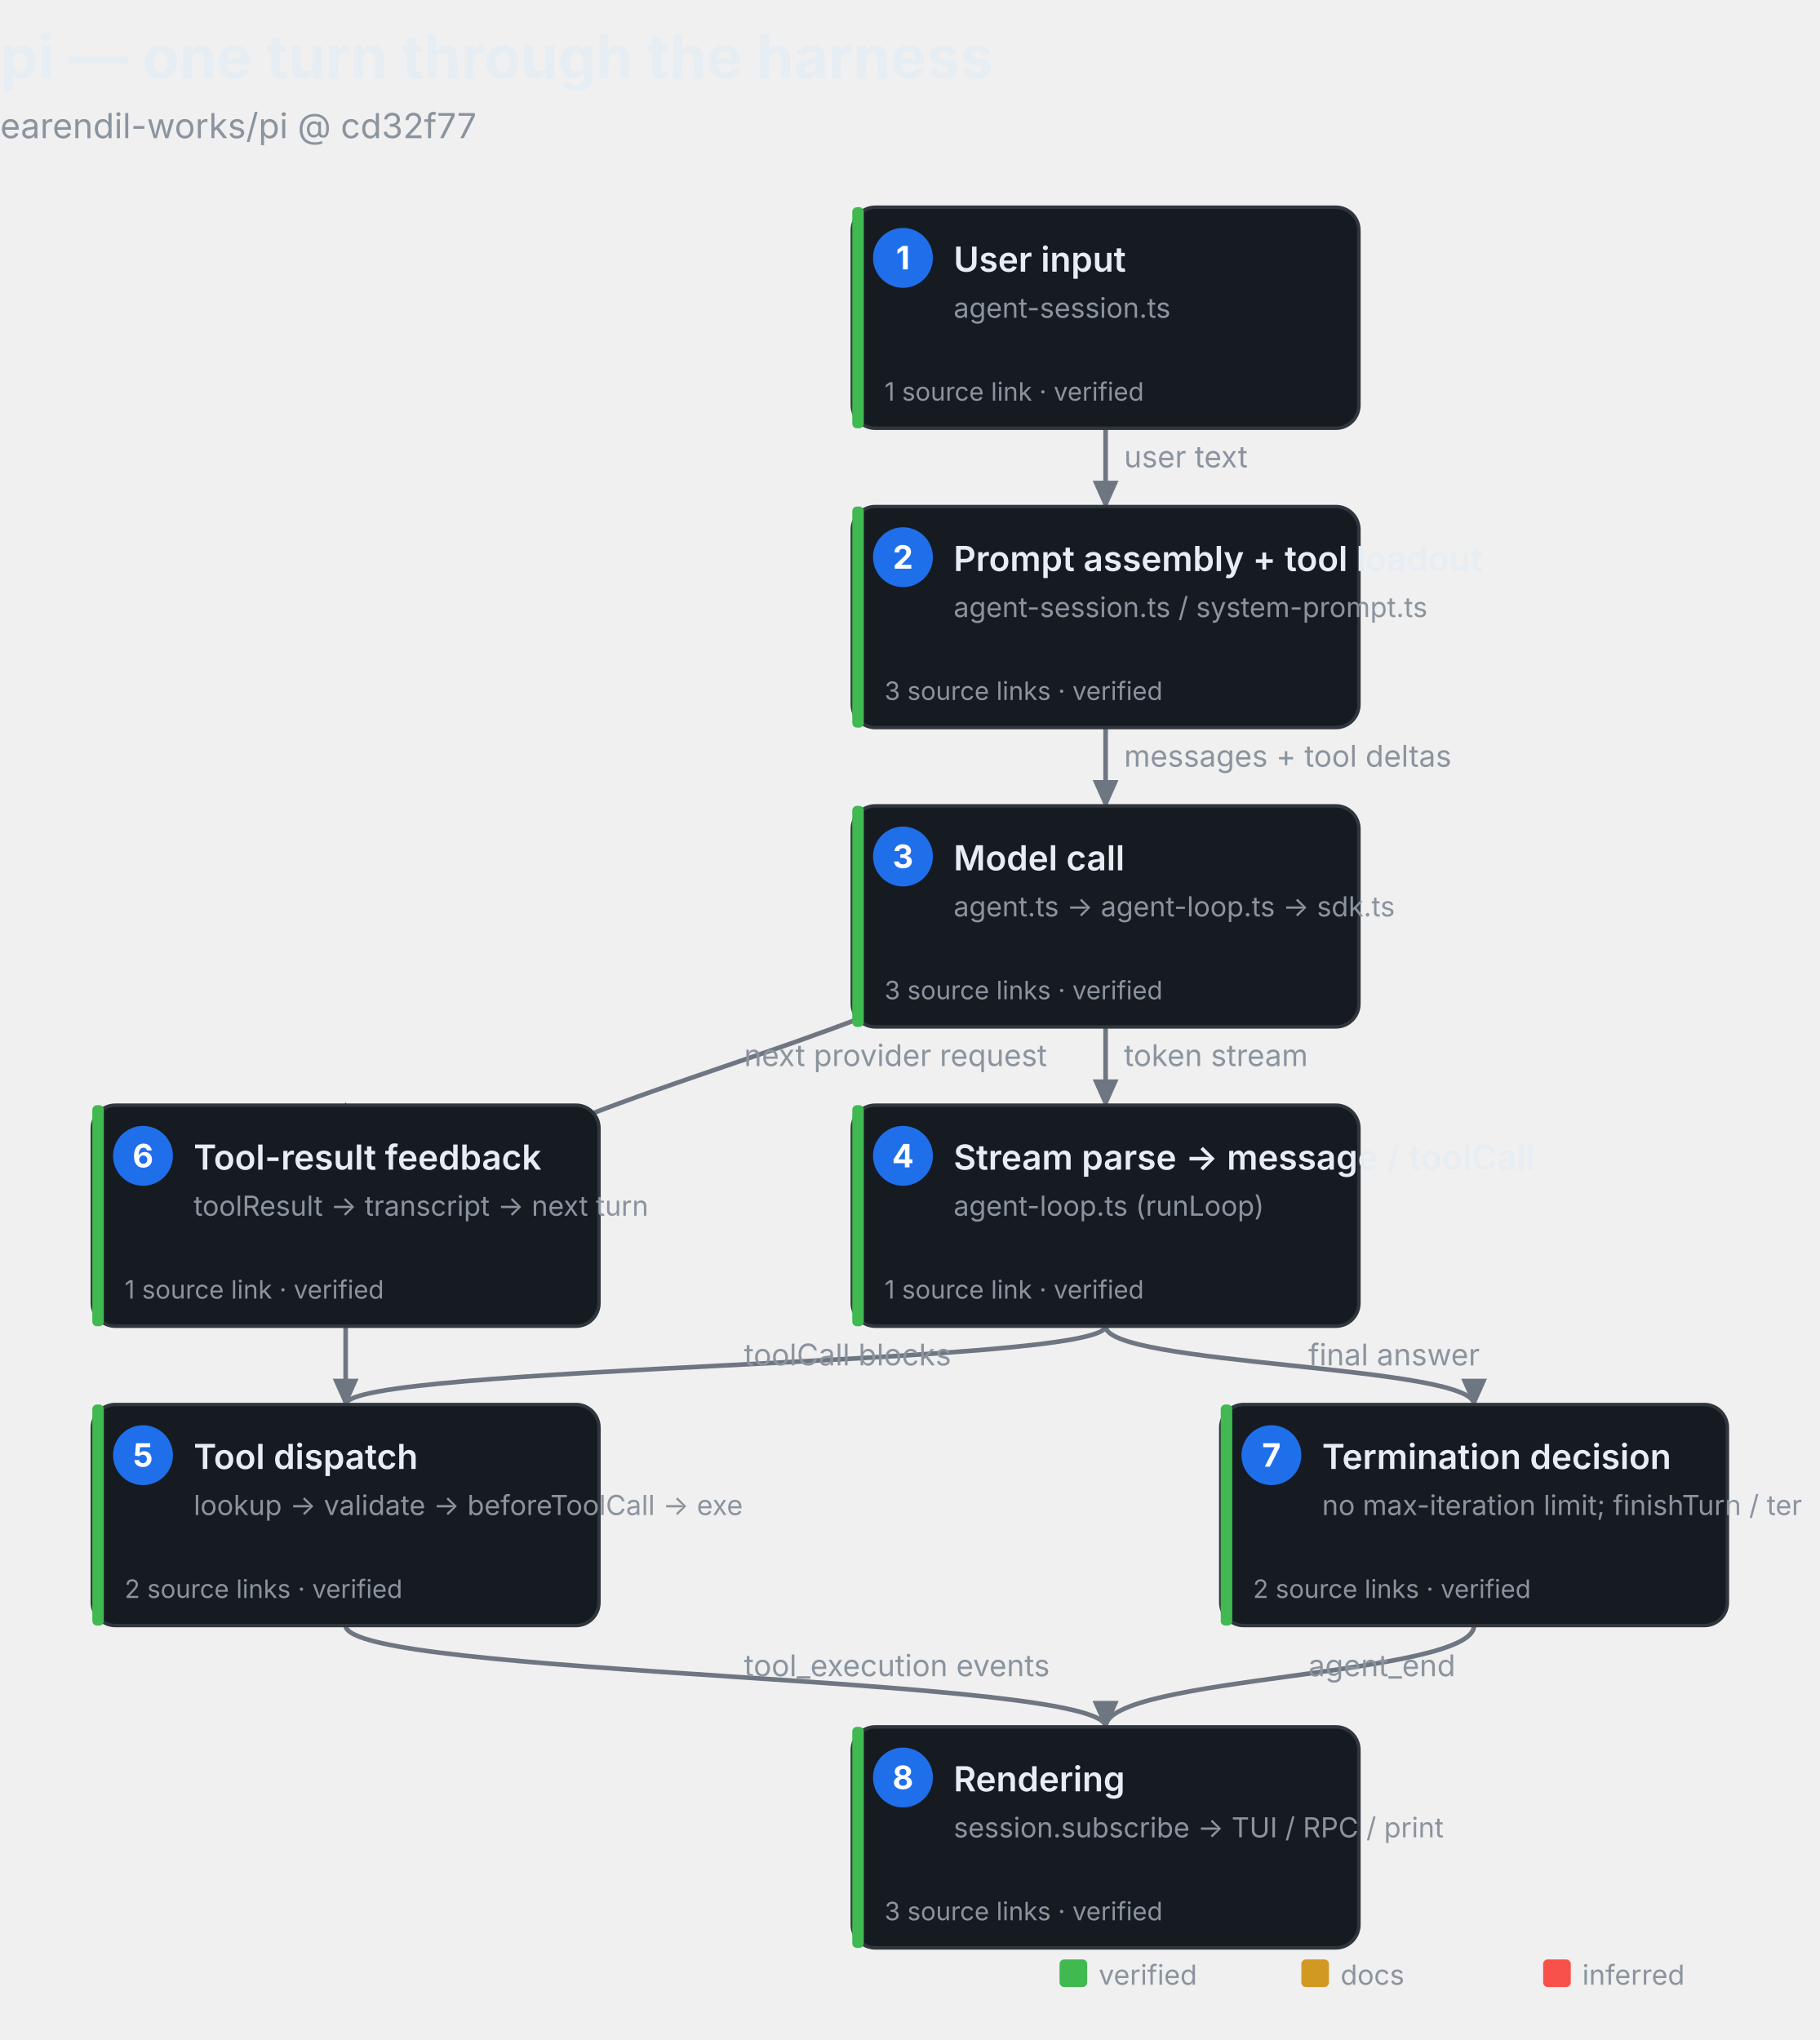
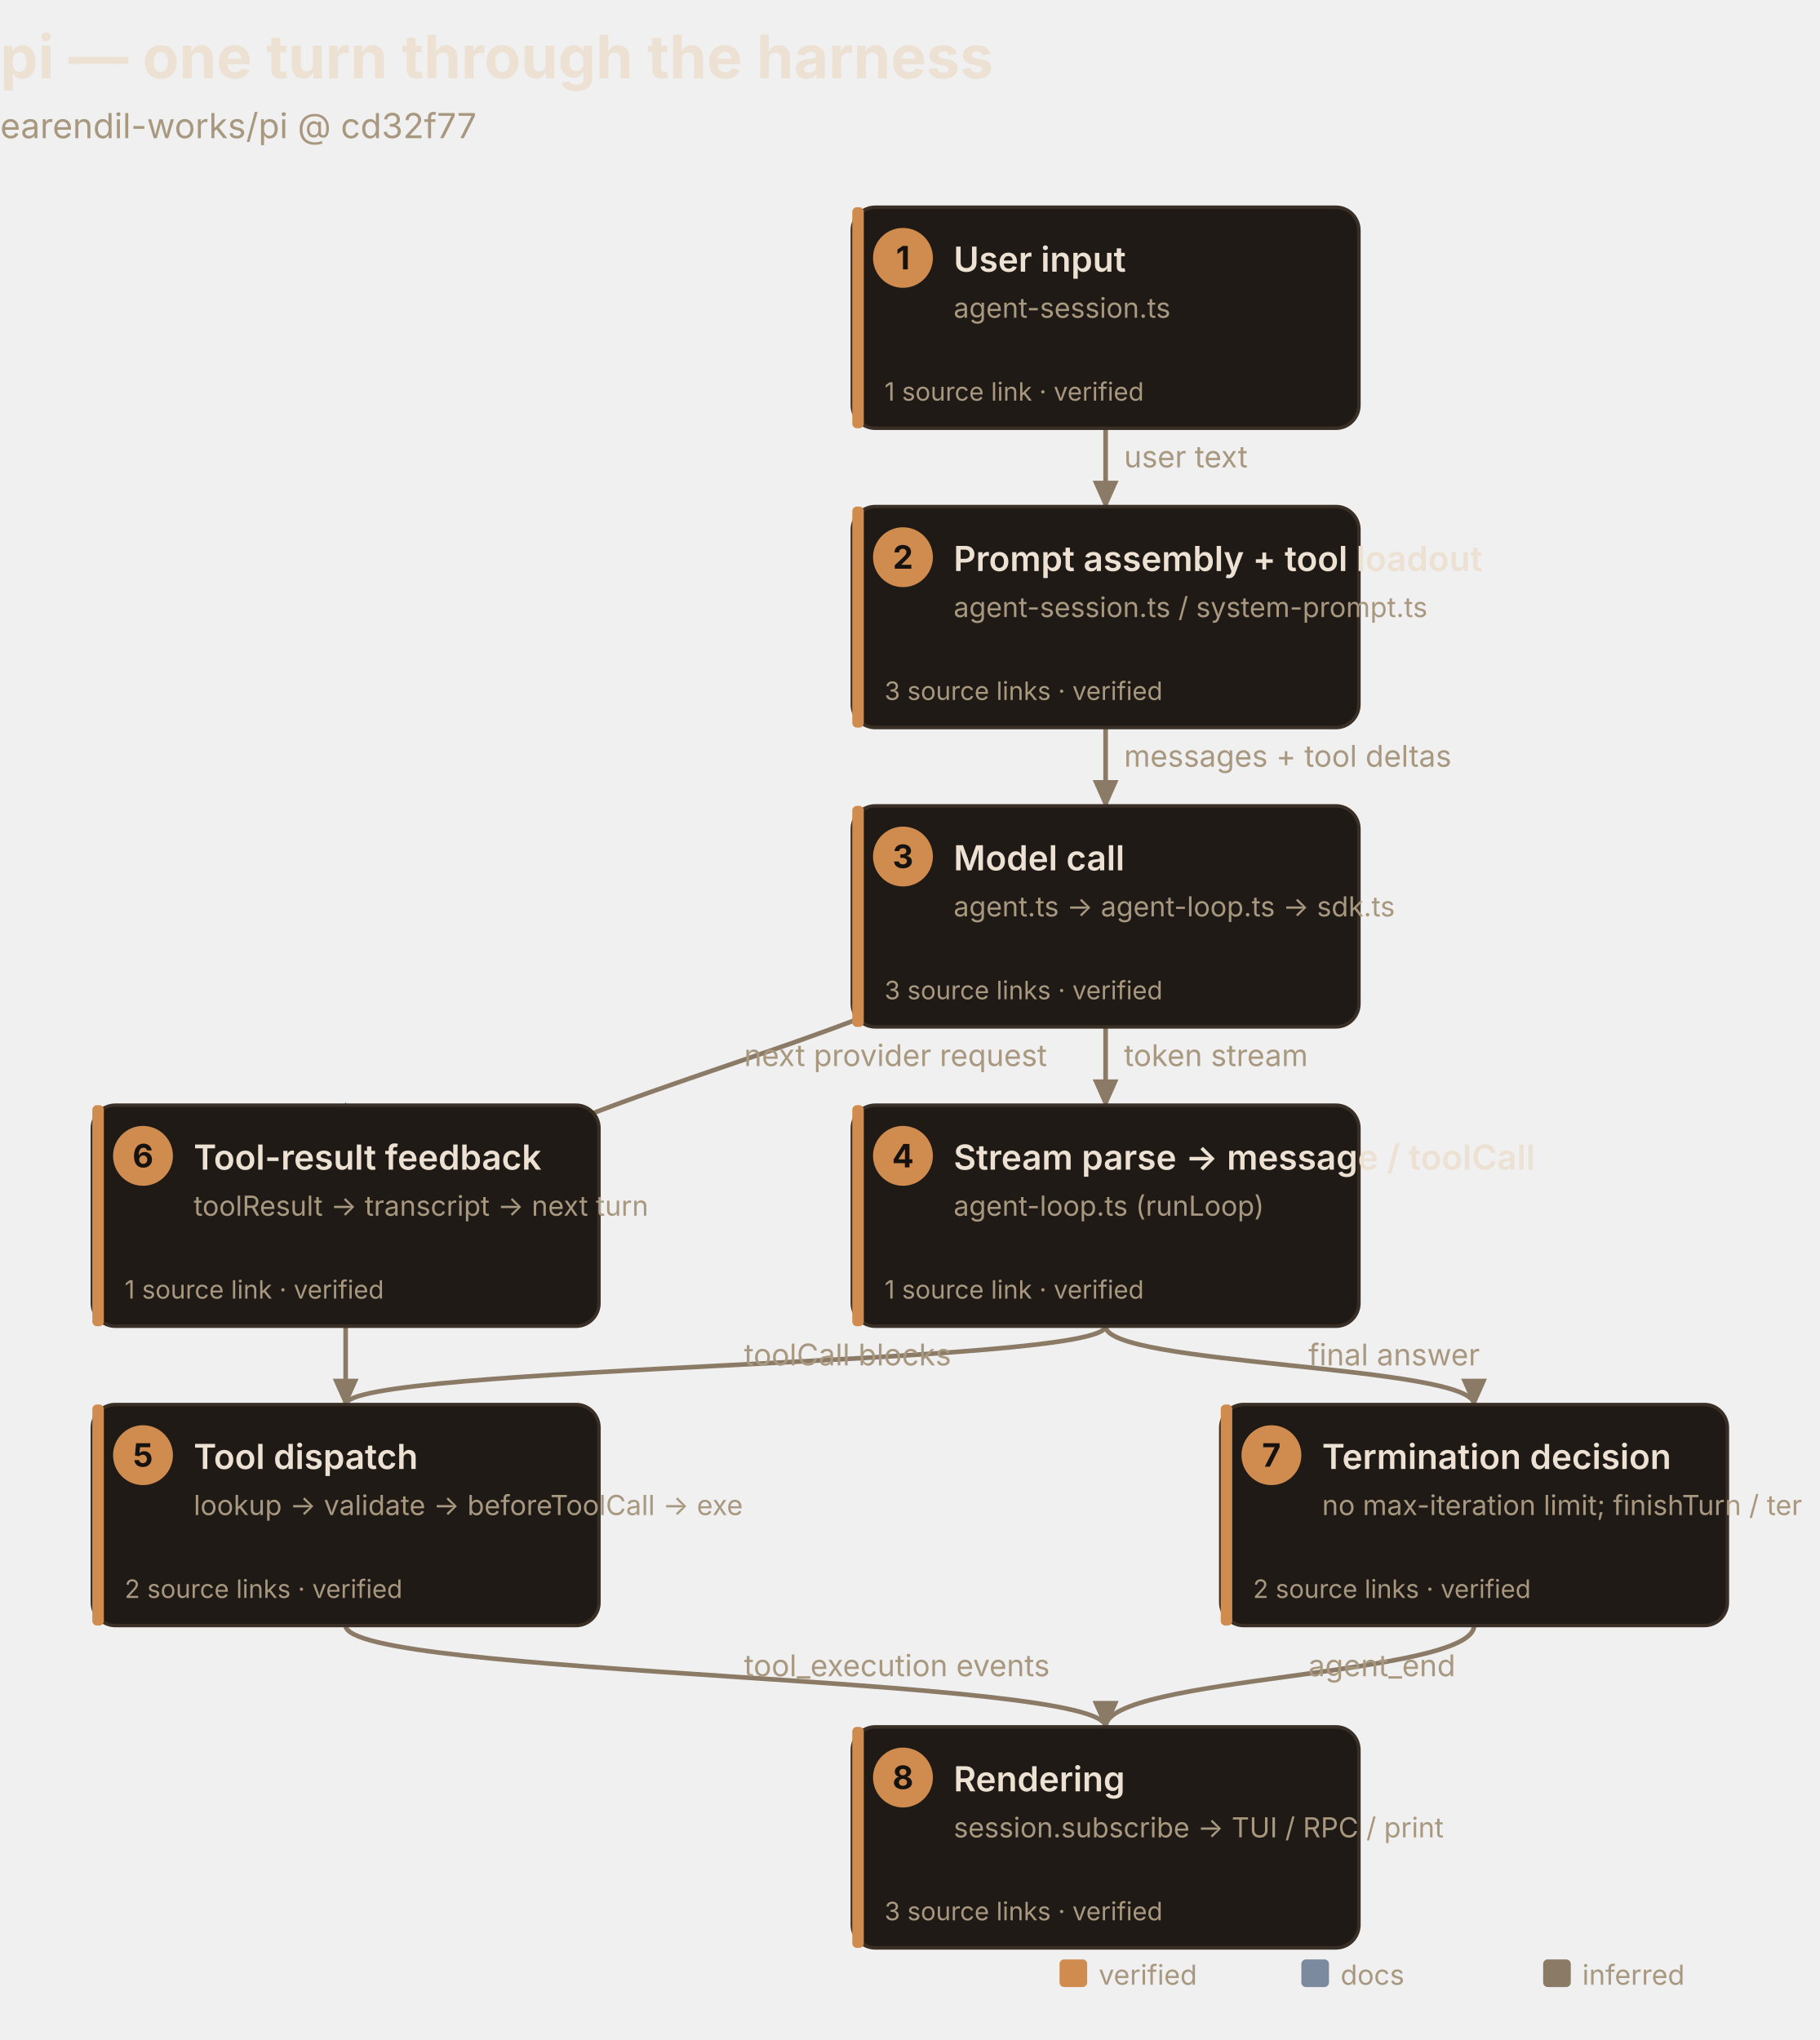
<svg xmlns="http://www.w3.org/2000/svg" viewBox="-180 -70 790 886" width="1600" height="1794" font-family="system-ui, -apple-system, sans-serif">
  <defs>
    <marker id="arrow" viewBox="0 0 10 10" refX="8" refY="5" markerWidth="7" markerHeight="7" orient="auto-start-reverse">
-       <path d="M 0 1 L 9 5 L 0 9 z" fill="#6e7681" />
+       <path d="M 0 1 L 9 5 L 0 9 z" fill="#8a7a66" />
    </marker>
  </defs>
-   <text x="-180" y="-36" font-size="26" font-weight="700" fill="#e6edf3">pi — one turn through the harness</text>
-   <text x="-180" y="-10" font-size="15" fill="#8b949e">earendil-works/pi @ cd32f77</text>
+   <text x="-180" y="-36" font-size="26" font-weight="700" fill="#ece1d3">pi — one turn through the harness</text>
+   <text x="-180" y="-10" font-size="15" fill="#a89880">earendil-works/pi @ cd32f77</text>
  <g>
-     <path d="M 300.0 116 C 300.0 133.0, 300.0 133.0, 300.0 150" fill="none" stroke="#6e7681" stroke-width="2" marker-end="url(#arrow)" />
-     <text x="308.0" y="133.0" font-size="13" fill="#8b949e">user text</text>
-     <path d="M 300.0 246 C 300.0 263.0, 300.0 263.0, 300.0 280" fill="none" stroke="#6e7681" stroke-width="2" marker-end="url(#arrow)" />
-     <text x="308.0" y="263.0" font-size="13" fill="#8b949e">messages + tool deltas</text>
-     <path d="M 300.0 376 C 300.0 393.0, 300.0 393.0, 300.0 410" fill="none" stroke="#6e7681" stroke-width="2" marker-end="url(#arrow)" />
-     <text x="308.0" y="393.0" font-size="13" fill="#8b949e">token stream</text>
-     <path d="M 300.0 506 C 300.0 523.0, -30.0 523.0, -30.0 540" fill="none" stroke="#6e7681" stroke-width="2" marker-end="url(#arrow)" />
-     <text x="143.0" y="523.0" font-size="13" fill="#8b949e">toolCall blocks</text>
-     <path d="M 300.0 506 C 300.0 523.0, 460.0 523.0, 460.0 540" fill="none" stroke="#6e7681" stroke-width="2" marker-end="url(#arrow)" />
-     <text x="388.0" y="523.0" font-size="13" fill="#8b949e">final answer</text>
-     <path d="M 460.0 636 C 460.0 658.0, 300.0 658.0, 300.0 680" fill="none" stroke="#6e7681" stroke-width="2" marker-end="url(#arrow)" />
-     <text x="388.0" y="658.0" font-size="13" fill="#8b949e">agent_end</text>
-     <path d="M -30.0 636 C -30.0 658.0, 300.0 658.0, 300.0 680" fill="none" stroke="#6e7681" stroke-width="2" marker-end="url(#arrow)" />
-     <text x="143.0" y="658.0" font-size="13" fill="#8b949e">tool_execution events</text>
-     <path d="M -30.0 636 C -30.0 523.0, -30.0 523.0, -30.0 410" fill="none" stroke="#6e7681" stroke-width="2" marker-end="url(#arrow)" />
-     <path d="M -30.0 506 C -30.0 393.0, 300.0 393.0, 300.0 280" fill="none" stroke="#6e7681" stroke-width="2" marker-end="url(#arrow)" />
-     <text x="143.0" y="393.0" font-size="13" fill="#8b949e">next provider request</text>
+     <path d="M 300.0 116 C 300.0 133.0, 300.0 133.0, 300.0 150" fill="none" stroke="#8a7a66" stroke-width="2" marker-end="url(#arrow)" />
+     <text x="308.0" y="133.0" font-size="13" fill="#a89880">user text</text>
+     <path d="M 300.0 246 C 300.0 263.0, 300.0 263.0, 300.0 280" fill="none" stroke="#8a7a66" stroke-width="2" marker-end="url(#arrow)" />
+     <text x="308.0" y="263.0" font-size="13" fill="#a89880">messages + tool deltas</text>
+     <path d="M 300.0 376 C 300.0 393.0, 300.0 393.0, 300.0 410" fill="none" stroke="#8a7a66" stroke-width="2" marker-end="url(#arrow)" />
+     <text x="308.0" y="393.0" font-size="13" fill="#a89880">token stream</text>
+     <path d="M 300.0 506 C 300.0 523.0, -30.0 523.0, -30.0 540" fill="none" stroke="#8a7a66" stroke-width="2" marker-end="url(#arrow)" />
+     <text x="143.0" y="523.0" font-size="13" fill="#a89880">toolCall blocks</text>
+     <path d="M 300.0 506 C 300.0 523.0, 460.0 523.0, 460.0 540" fill="none" stroke="#8a7a66" stroke-width="2" marker-end="url(#arrow)" />
+     <text x="388.0" y="523.0" font-size="13" fill="#a89880">final answer</text>
+     <path d="M 460.0 636 C 460.0 658.0, 300.0 658.0, 300.0 680" fill="none" stroke="#8a7a66" stroke-width="2" marker-end="url(#arrow)" />
+     <text x="388.0" y="658.0" font-size="13" fill="#a89880">agent_end</text>
+     <path d="M -30.0 636 C -30.0 658.0, 300.0 658.0, 300.0 680" fill="none" stroke="#8a7a66" stroke-width="2" marker-end="url(#arrow)" />
+     <text x="143.0" y="658.0" font-size="13" fill="#a89880">tool_execution events</text>
+     <path d="M -30.0 636 C -30.0 523.0, -30.0 523.0, -30.0 410" fill="none" stroke="#8a7a66" stroke-width="2" marker-end="url(#arrow)" />
+     <path d="M -30.0 506 C -30.0 393.0, 300.0 393.0, 300.0 280" fill="none" stroke="#8a7a66" stroke-width="2" marker-end="url(#arrow)" />
+     <text x="143.0" y="393.0" font-size="13" fill="#a89880">next provider request</text>
  </g>
  <g>
-     <rect x="190" y="20" width="220" height="96" rx="10" fill="#161b22" stroke="#30363d" stroke-width="1.5" />
-     <rect x="190" y="20" width="5" height="96" rx="2" fill="#3fb950" />
-     <circle cx="212" cy="42" r="13" fill="#1f6feb" />
-     <text x="212" y="47" text-anchor="middle" font-size="14" font-weight="700" fill="#ffffff">1</text>
-     <text x="234" y="48" font-size="15" font-weight="600" fill="#e6edf3">User input</text>
-     <text x="234" y="68" font-size="12" fill="#8b949e">agent-session.ts</text>
-     <text x="204" y="104" font-size="11" fill="#8b949e">1 source link · verified</text>
-     <rect x="190" y="150" width="220" height="96" rx="10" fill="#161b22" stroke="#30363d" stroke-width="1.5" />
-     <rect x="190" y="150" width="5" height="96" rx="2" fill="#3fb950" />
-     <circle cx="212" cy="172" r="13" fill="#1f6feb" />
-     <text x="212" y="177" text-anchor="middle" font-size="14" font-weight="700" fill="#ffffff">2</text>
-     <text x="234" y="178" font-size="15" font-weight="600" fill="#e6edf3">Prompt assembly + tool loadout</text>
-     <text x="234" y="198" font-size="12" fill="#8b949e">agent-session.ts / system-prompt.ts</text>
-     <text x="204" y="234" font-size="11" fill="#8b949e">3 source links · verified</text>
-     <rect x="190" y="280" width="220" height="96" rx="10" fill="#161b22" stroke="#30363d" stroke-width="1.5" />
-     <rect x="190" y="280" width="5" height="96" rx="2" fill="#3fb950" />
-     <circle cx="212" cy="302" r="13" fill="#1f6feb" />
-     <text x="212" y="307" text-anchor="middle" font-size="14" font-weight="700" fill="#ffffff">3</text>
-     <text x="234" y="308" font-size="15" font-weight="600" fill="#e6edf3">Model call</text>
-     <text x="234" y="328" font-size="12" fill="#8b949e">agent.ts → agent-loop.ts → sdk.ts</text>
-     <text x="204" y="364" font-size="11" fill="#8b949e">3 source links · verified</text>
-     <rect x="190" y="410" width="220" height="96" rx="10" fill="#161b22" stroke="#30363d" stroke-width="1.5" />
-     <rect x="190" y="410" width="5" height="96" rx="2" fill="#3fb950" />
-     <circle cx="212" cy="432" r="13" fill="#1f6feb" />
-     <text x="212" y="437" text-anchor="middle" font-size="14" font-weight="700" fill="#ffffff">4</text>
-     <text x="234" y="438" font-size="15" font-weight="600" fill="#e6edf3">Stream parse → message / toolCall</text>
-     <text x="234" y="458" font-size="12" fill="#8b949e">agent-loop.ts (runLoop)</text>
-     <text x="204" y="494" font-size="11" fill="#8b949e">1 source link · verified</text>
-     <rect x="-140" y="540" width="220" height="96" rx="10" fill="#161b22" stroke="#30363d" stroke-width="1.5" />
-     <rect x="-140" y="540" width="5" height="96" rx="2" fill="#3fb950" />
-     <circle cx="-118" cy="562" r="13" fill="#1f6feb" />
-     <text x="-118" y="567" text-anchor="middle" font-size="14" font-weight="700" fill="#ffffff">5</text>
-     <text x="-96" y="568" font-size="15" font-weight="600" fill="#e6edf3">Tool dispatch</text>
-     <text x="-96" y="588" font-size="12" fill="#8b949e">lookup → validate → beforeToolCall → exe</text>
-     <text x="-126" y="624" font-size="11" fill="#8b949e">2 source links · verified</text>
-     <rect x="350" y="540" width="220" height="96" rx="10" fill="#161b22" stroke="#30363d" stroke-width="1.5" />
-     <rect x="350" y="540" width="5" height="96" rx="2" fill="#3fb950" />
-     <circle cx="372" cy="562" r="13" fill="#1f6feb" />
-     <text x="372" y="567" text-anchor="middle" font-size="14" font-weight="700" fill="#ffffff">7</text>
-     <text x="394" y="568" font-size="15" font-weight="600" fill="#e6edf3">Termination decision</text>
-     <text x="394" y="588" font-size="12" fill="#8b949e">no max-iteration limit; finishTurn / ter</text>
-     <text x="364" y="624" font-size="11" fill="#8b949e">2 source links · verified</text>
-     <rect x="190" y="680" width="220" height="96" rx="10" fill="#161b22" stroke="#30363d" stroke-width="1.5" />
-     <rect x="190" y="680" width="5" height="96" rx="2" fill="#3fb950" />
-     <circle cx="212" cy="702" r="13" fill="#1f6feb" />
-     <text x="212" y="707" text-anchor="middle" font-size="14" font-weight="700" fill="#ffffff">8</text>
-     <text x="234" y="708" font-size="15" font-weight="600" fill="#e6edf3">Rendering</text>
-     <text x="234" y="728" font-size="12" fill="#8b949e">session.subscribe → TUI / RPC / print</text>
-     <text x="204" y="764" font-size="11" fill="#8b949e">3 source links · verified</text>
-     <rect x="-140" y="410" width="220" height="96" rx="10" fill="#161b22" stroke="#30363d" stroke-width="1.5" />
-     <rect x="-140" y="410" width="5" height="96" rx="2" fill="#3fb950" />
-     <circle cx="-118" cy="432" r="13" fill="#1f6feb" />
-     <text x="-118" y="437" text-anchor="middle" font-size="14" font-weight="700" fill="#ffffff">6</text>
-     <text x="-96" y="438" font-size="15" font-weight="600" fill="#e6edf3">Tool-result feedback</text>
-     <text x="-96" y="458" font-size="12" fill="#8b949e">toolResult → transcript → next turn</text>
-     <text x="-126" y="494" font-size="11" fill="#8b949e">1 source link · verified</text>
+     <rect x="190" y="20" width="220" height="96" rx="10" fill="#1f1a15" stroke="#3a2f26" stroke-width="1.5" />
+     <rect x="190" y="20" width="5" height="96" rx="2" fill="#d08c4e" />
+     <circle cx="212" cy="42" r="13" fill="#d08c4e" />
+     <text x="212" y="47" text-anchor="middle" font-size="14" font-weight="700" fill="#161210">1</text>
+     <text x="234" y="48" font-size="15" font-weight="600" fill="#ece1d3">User input</text>
+     <text x="234" y="68" font-size="12" fill="#a89880">agent-session.ts</text>
+     <text x="204" y="104" font-size="11" fill="#a89880">1 source link · verified</text>
+     <rect x="190" y="150" width="220" height="96" rx="10" fill="#1f1a15" stroke="#3a2f26" stroke-width="1.5" />
+     <rect x="190" y="150" width="5" height="96" rx="2" fill="#d08c4e" />
+     <circle cx="212" cy="172" r="13" fill="#d08c4e" />
+     <text x="212" y="177" text-anchor="middle" font-size="14" font-weight="700" fill="#161210">2</text>
+     <text x="234" y="178" font-size="15" font-weight="600" fill="#ece1d3">Prompt assembly + tool loadout</text>
+     <text x="234" y="198" font-size="12" fill="#a89880">agent-session.ts / system-prompt.ts</text>
+     <text x="204" y="234" font-size="11" fill="#a89880">3 source links · verified</text>
+     <rect x="190" y="280" width="220" height="96" rx="10" fill="#1f1a15" stroke="#3a2f26" stroke-width="1.5" />
+     <rect x="190" y="280" width="5" height="96" rx="2" fill="#d08c4e" />
+     <circle cx="212" cy="302" r="13" fill="#d08c4e" />
+     <text x="212" y="307" text-anchor="middle" font-size="14" font-weight="700" fill="#161210">3</text>
+     <text x="234" y="308" font-size="15" font-weight="600" fill="#ece1d3">Model call</text>
+     <text x="234" y="328" font-size="12" fill="#a89880">agent.ts → agent-loop.ts → sdk.ts</text>
+     <text x="204" y="364" font-size="11" fill="#a89880">3 source links · verified</text>
+     <rect x="190" y="410" width="220" height="96" rx="10" fill="#1f1a15" stroke="#3a2f26" stroke-width="1.5" />
+     <rect x="190" y="410" width="5" height="96" rx="2" fill="#d08c4e" />
+     <circle cx="212" cy="432" r="13" fill="#d08c4e" />
+     <text x="212" y="437" text-anchor="middle" font-size="14" font-weight="700" fill="#161210">4</text>
+     <text x="234" y="438" font-size="15" font-weight="600" fill="#ece1d3">Stream parse → message / toolCall</text>
+     <text x="234" y="458" font-size="12" fill="#a89880">agent-loop.ts (runLoop)</text>
+     <text x="204" y="494" font-size="11" fill="#a89880">1 source link · verified</text>
+     <rect x="-140" y="540" width="220" height="96" rx="10" fill="#1f1a15" stroke="#3a2f26" stroke-width="1.5" />
+     <rect x="-140" y="540" width="5" height="96" rx="2" fill="#d08c4e" />
+     <circle cx="-118" cy="562" r="13" fill="#d08c4e" />
+     <text x="-118" y="567" text-anchor="middle" font-size="14" font-weight="700" fill="#161210">5</text>
+     <text x="-96" y="568" font-size="15" font-weight="600" fill="#ece1d3">Tool dispatch</text>
+     <text x="-96" y="588" font-size="12" fill="#a89880">lookup → validate → beforeToolCall → exe</text>
+     <text x="-126" y="624" font-size="11" fill="#a89880">2 source links · verified</text>
+     <rect x="350" y="540" width="220" height="96" rx="10" fill="#1f1a15" stroke="#3a2f26" stroke-width="1.5" />
+     <rect x="350" y="540" width="5" height="96" rx="2" fill="#d08c4e" />
+     <circle cx="372" cy="562" r="13" fill="#d08c4e" />
+     <text x="372" y="567" text-anchor="middle" font-size="14" font-weight="700" fill="#161210">7</text>
+     <text x="394" y="568" font-size="15" font-weight="600" fill="#ece1d3">Termination decision</text>
+     <text x="394" y="588" font-size="12" fill="#a89880">no max-iteration limit; finishTurn / ter</text>
+     <text x="364" y="624" font-size="11" fill="#a89880">2 source links · verified</text>
+     <rect x="190" y="680" width="220" height="96" rx="10" fill="#1f1a15" stroke="#3a2f26" stroke-width="1.5" />
+     <rect x="190" y="680" width="5" height="96" rx="2" fill="#d08c4e" />
+     <circle cx="212" cy="702" r="13" fill="#d08c4e" />
+     <text x="212" y="707" text-anchor="middle" font-size="14" font-weight="700" fill="#161210">8</text>
+     <text x="234" y="708" font-size="15" font-weight="600" fill="#ece1d3">Rendering</text>
+     <text x="234" y="728" font-size="12" fill="#a89880">session.subscribe → TUI / RPC / print</text>
+     <text x="204" y="764" font-size="11" fill="#a89880">3 source links · verified</text>
+     <rect x="-140" y="410" width="220" height="96" rx="10" fill="#1f1a15" stroke="#3a2f26" stroke-width="1.5" />
+     <rect x="-140" y="410" width="5" height="96" rx="2" fill="#d08c4e" />
+     <circle cx="-118" cy="432" r="13" fill="#d08c4e" />
+     <text x="-118" y="437" text-anchor="middle" font-size="14" font-weight="700" fill="#161210">6</text>
+     <text x="-96" y="438" font-size="15" font-weight="600" fill="#ece1d3">Tool-result feedback</text>
+     <text x="-96" y="458" font-size="12" fill="#a89880">toolResult → transcript → next turn</text>
+     <text x="-126" y="494" font-size="11" fill="#a89880">1 source link · verified</text>
  </g>
-   <g font-size="12" fill="#8b949e">
-     <rect x="280" y="781" width="12" height="12" rx="2" fill="#3fb950" />
+   <g font-size="12" fill="#a89880">
+     <rect x="280" y="781" width="12" height="12" rx="2" fill="#d08c4e" />
    <text x="297" y="792">verified</text>
-     <rect x="385" y="781" width="12" height="12" rx="2" fill="#d29922" />
+     <rect x="385" y="781" width="12" height="12" rx="2" fill="#7c8aa0" />
    <text x="402" y="792">docs</text>
-     <rect x="490" y="781" width="12" height="12" rx="2" fill="#f85149" />
+     <rect x="490" y="781" width="12" height="12" rx="2" fill="#8a7a66" />
    <text x="507" y="792">inferred</text>
  </g>
</svg>
